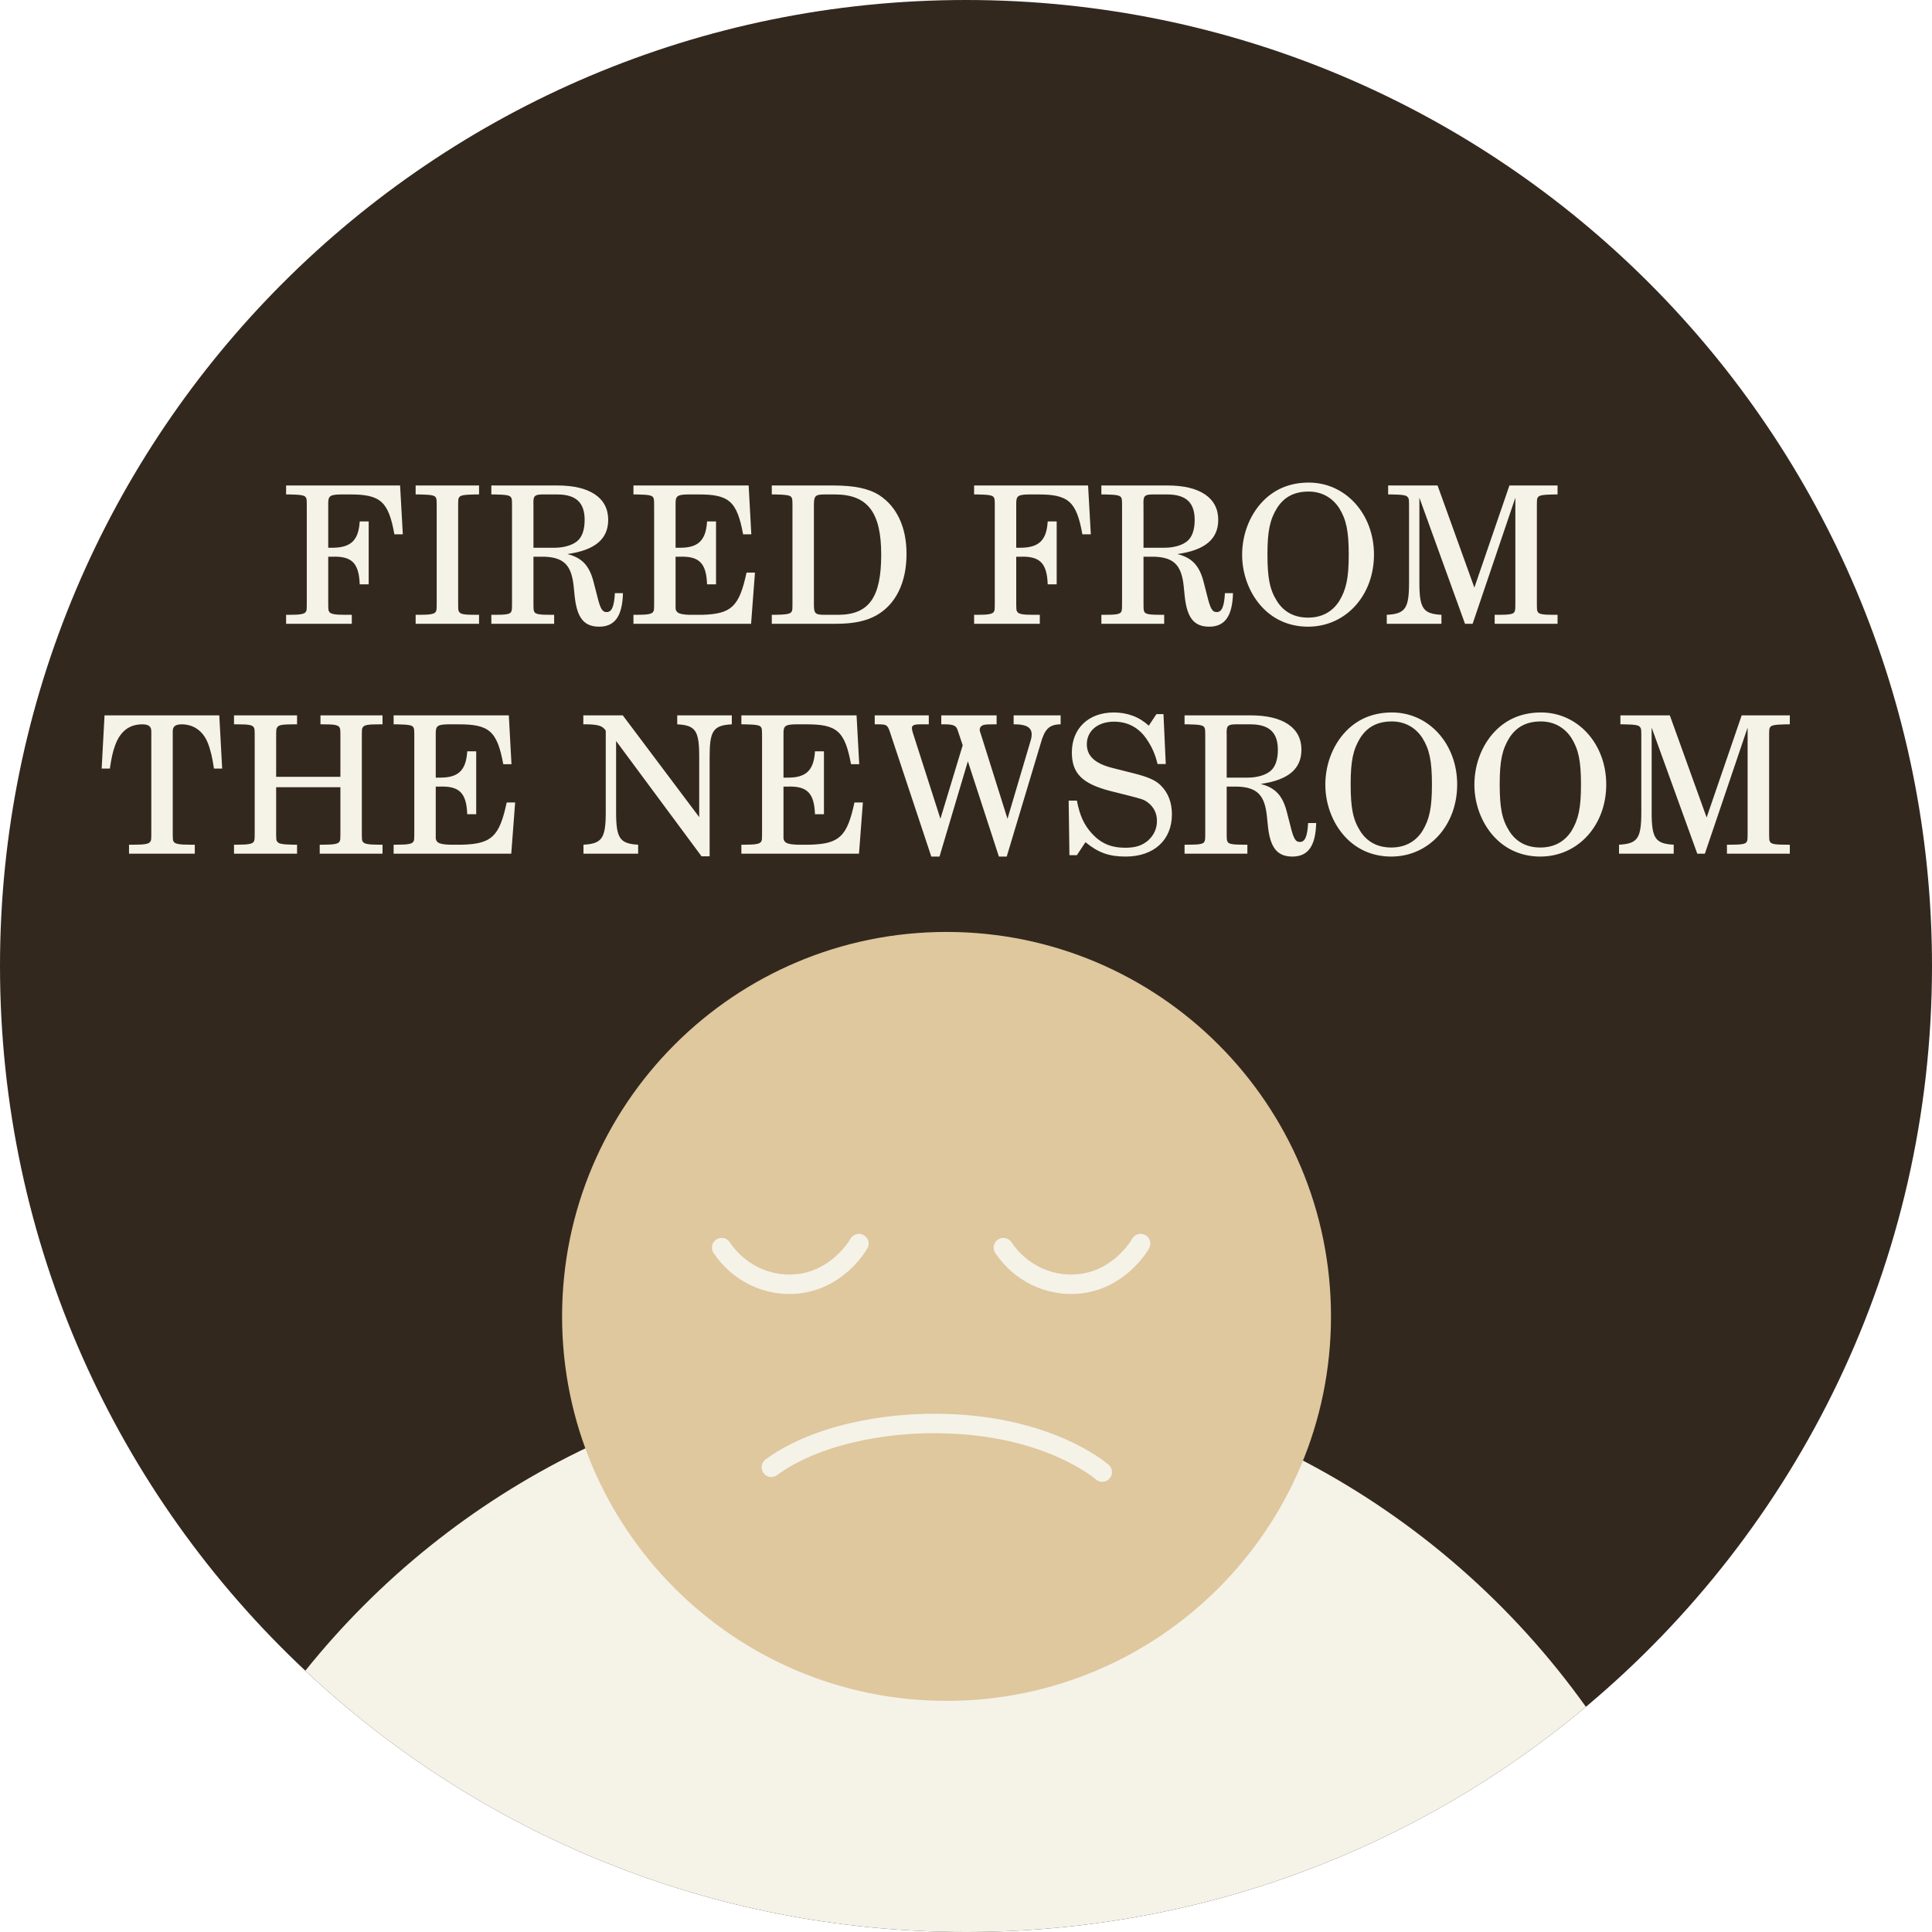
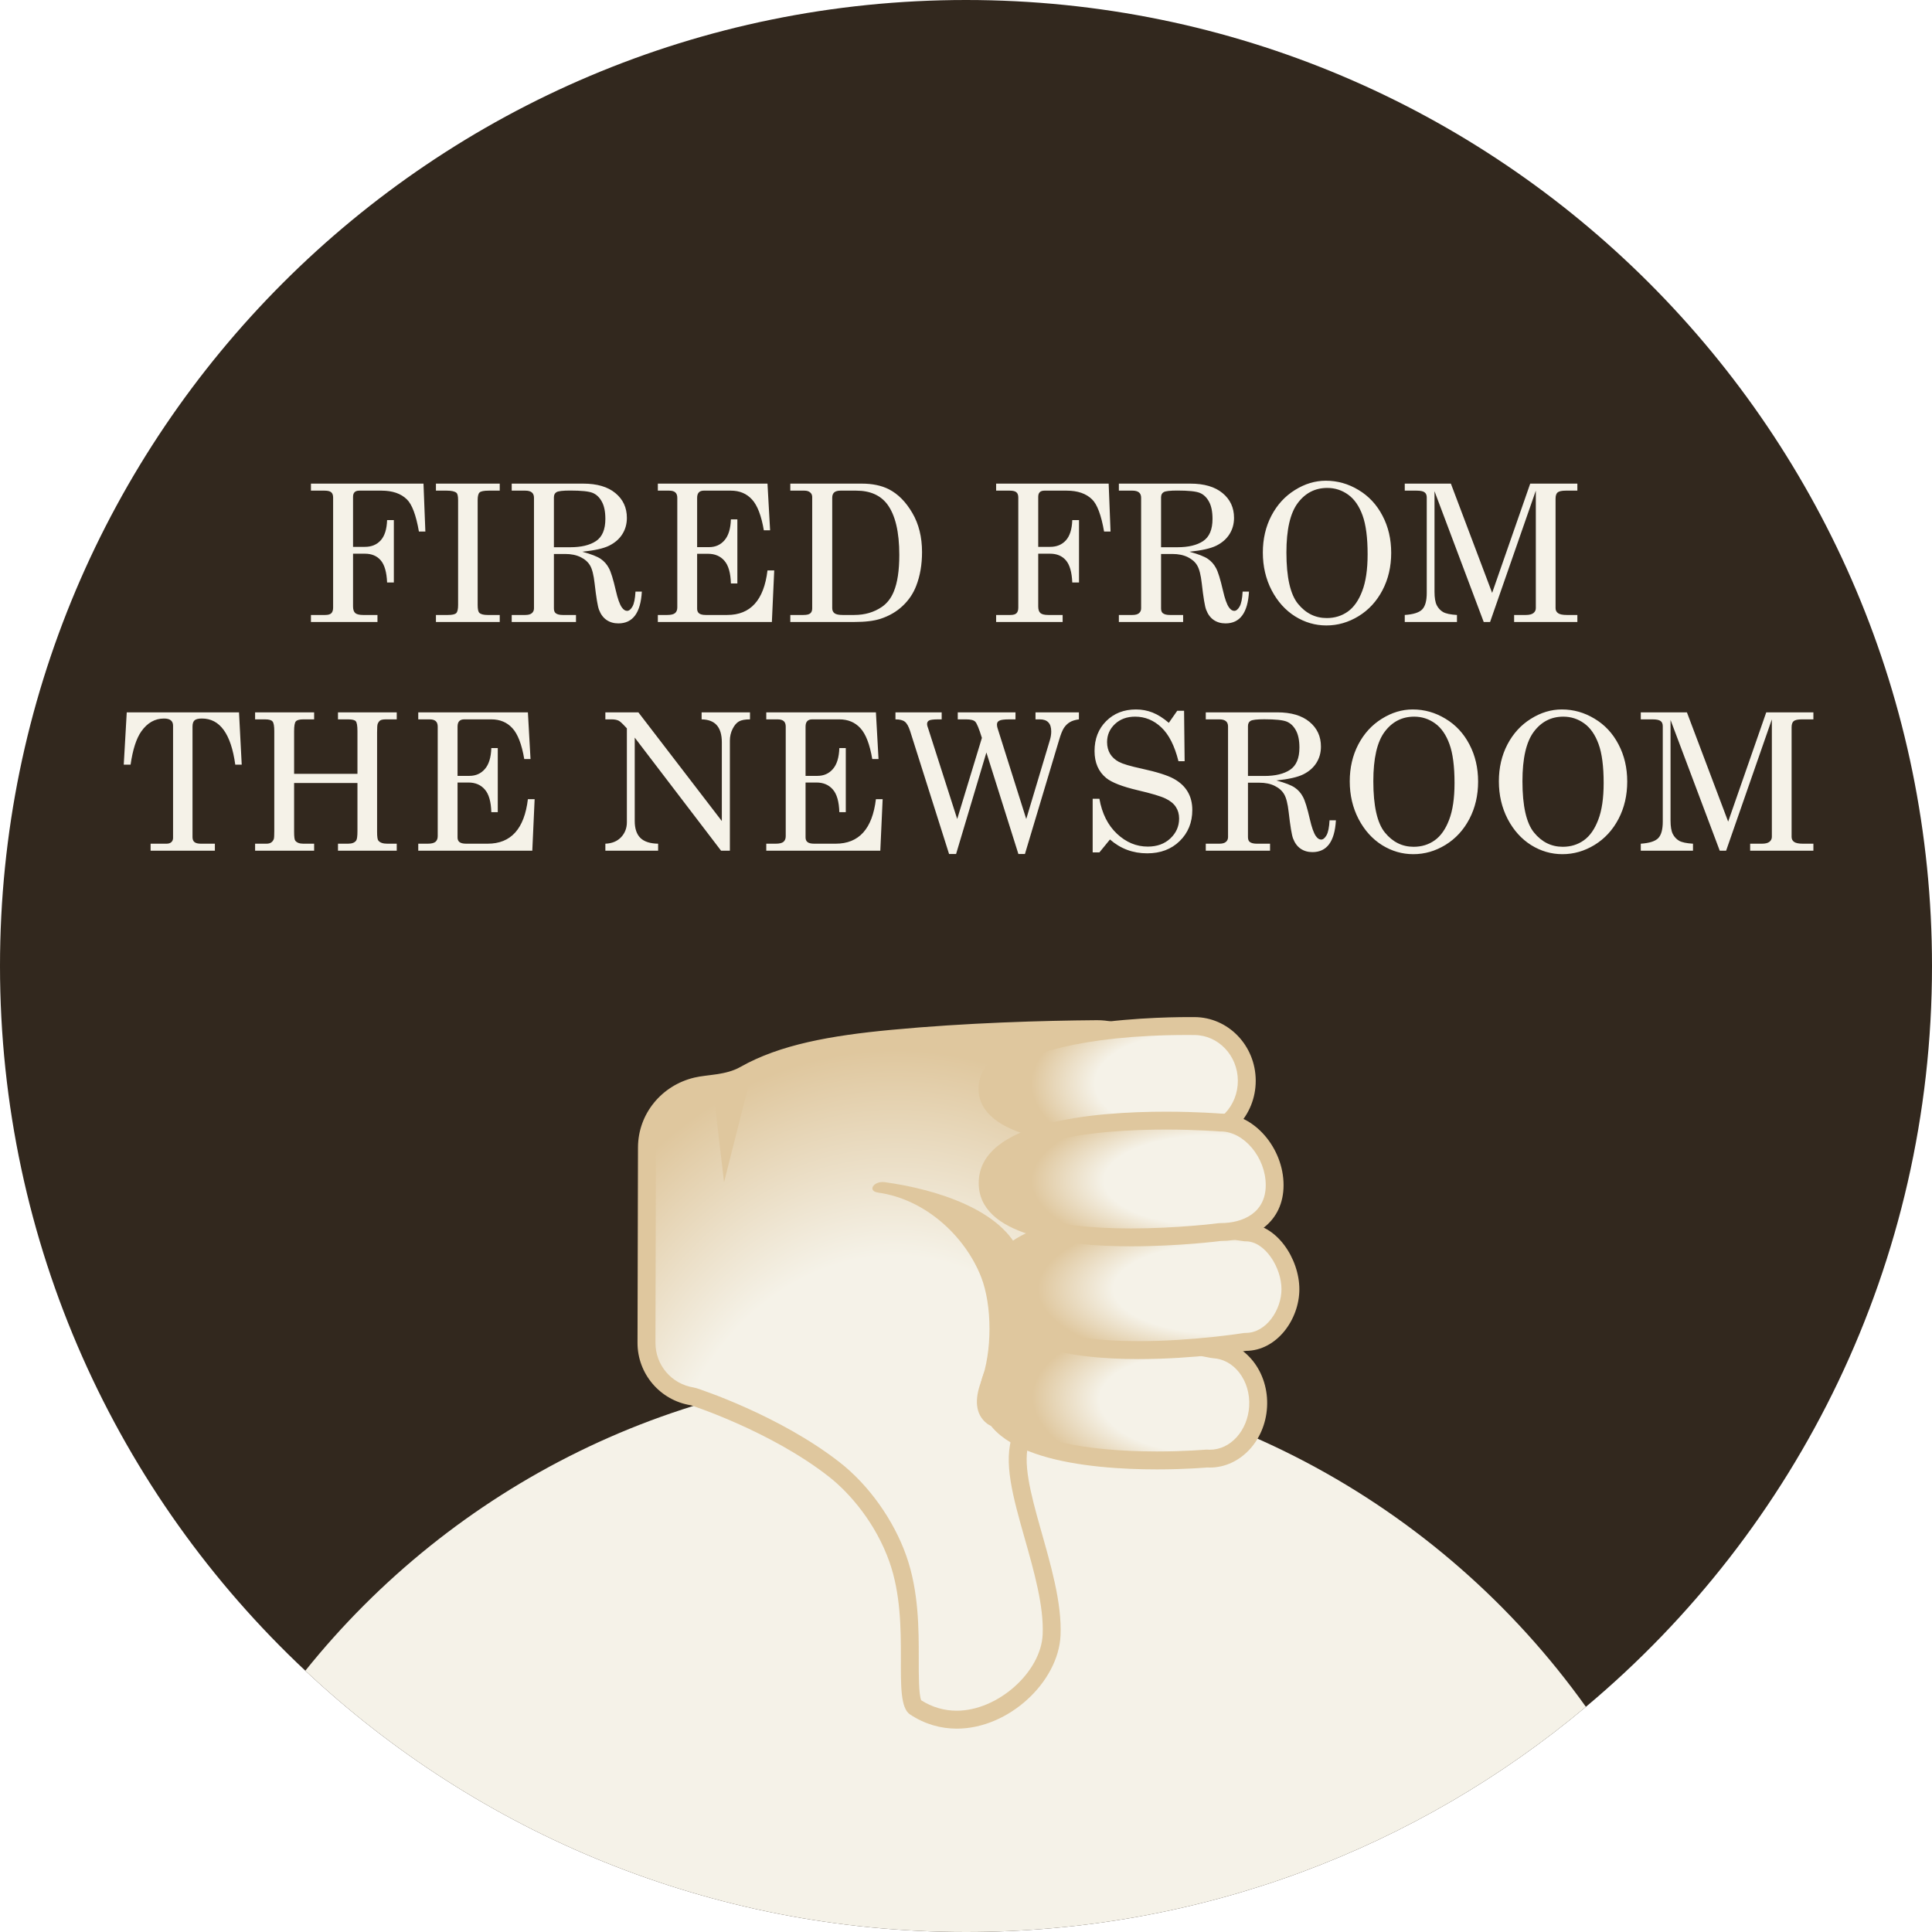
- <svg xmlns="http://www.w3.org/2000/svg" id="a" viewBox="0 0 397 397">
-   <path d="M397,198.5c0,61.15-27.65,115.83-71.12,152.23-34.47,28.89-78.89,46.27-127.38,46.27-52.52,0-100.26-20.39-135.76-53.69C24.12,307.1,0,255.62,0,198.5,0,88.87,88.87,0,198.5,0s198.5,88.87,198.5,198.5Z" style="fill:#32281e;" />
-   <text transform="translate(57.65 128.18)" style="fill:#f5f2e8; font-family:Century, Century; font-size:39.37px; letter-spacing:0em;">
-     <tspan x="0" y="0">FIRED FROM </tspan>
-     <tspan x="-37.51" y="47.24">THE NEWSROOM</tspan>
-   </text>
-   <path d="M325.88,350.73c-34.47,28.89-78.89,46.27-127.38,46.27-52.52,0-100.26-20.39-135.76-53.69,30.24-37.69,76.68-61.81,128.76-61.81,55.42,0,104.46,27.32,134.38,69.23Z" style="fill:#f5f2e8;" />
-   <circle cx="194.5" cy="270.5" r="79" style="fill:#dfc79e;" />
-   <path d="M158.5,301.51c8.27-6.13,22.49-9.58,37-8.93,20.03,.9,30.06,9.12,31,9.92" style="fill:none; stroke:#f5f2e8; stroke-linecap:round; stroke-linejoin:round; stroke-width:4px;" />
-   <path d="M148.29,256.37c3.43,5.13,9.33,8.01,15.35,7.47,8.31-.75,12.47-7.63,12.86-8.3" style="fill:none; stroke:#f5f2e8; stroke-linecap:round; stroke-linejoin:round; stroke-width:4px;" />
-   <path d="M206.18,256.37c3.43,5.13,9.33,8.01,15.35,7.47,8.31-.75,12.47-7.63,12.86-8.3" style="fill:none; stroke:#f5f2e8; stroke-linecap:round; stroke-linejoin:round; stroke-width:4px;" />
+ <svg xmlns="http://www.w3.org/2000/svg" width="397" height="397" viewBox="0 0 397 397" fill="none">
+   <path d="M397 198.5C397 259.65 369.35 314.33 325.88 350.73C291.41 379.62 246.99 397 198.5 397C145.98 397 98.24 376.61 62.74 343.31C24.12 307.1 0 255.62 0 198.5C0 88.87 88.87 0 198.5 0C308.13 0 397 88.87 397 198.5Z" fill="#32281E" />
+   <path d="M63.896 99.378H87.022L87.407 109.221H86.081C85.491 105.837 84.664 103.633 83.601 102.608C82.383 101.416 80.647 100.82 78.391 100.82H73.835C73.386 100.82 73.06 100.929 72.855 101.147C72.65 101.352 72.547 101.666 72.547 102.089V112.373H74.989C76.347 112.373 77.43 111.925 78.237 111.028C79.045 110.131 79.48 108.747 79.544 106.875H80.929V119.698H79.544C79.455 117.57 79.019 116.052 78.237 115.142C77.456 114.232 76.373 113.777 74.989 113.777H72.547V124.619C72.547 125.26 72.701 125.715 73.008 125.984C73.316 126.24 73.848 126.368 74.604 126.368H77.564V127.81H63.896V126.368H66.818C67.408 126.368 67.825 126.253 68.068 126.022C68.324 125.779 68.452 125.388 68.452 124.85V102.243C68.452 101.73 68.318 101.365 68.049 101.147C67.792 100.929 67.338 100.82 66.684 100.82H63.896V99.378ZM89.579 99.378H102.69V100.82H100.441C99.441 100.82 98.807 100.948 98.537 101.204C98.281 101.448 98.153 101.973 98.153 102.781V124.311C98.153 125.17 98.268 125.708 98.499 125.926C98.807 126.221 99.364 126.368 100.171 126.368H102.69V127.81H89.579V126.368H92.059C92.93 126.368 93.494 126.24 93.751 125.984C94.007 125.727 94.135 125.17 94.135 124.311V102.781C94.135 101.961 94.02 101.454 93.789 101.262C93.43 100.967 92.77 100.82 91.809 100.82H89.579V99.378ZM105.15 99.378H119.837C122.682 99.378 124.887 100.025 126.45 101.32C128.026 102.614 128.815 104.312 128.815 106.414C128.815 107.67 128.501 108.791 127.873 109.778C127.258 110.752 126.36 111.534 125.181 112.124C124.015 112.7 122.176 113.117 119.664 113.373C121.497 113.873 122.759 114.366 123.451 114.853C124.143 115.327 124.694 115.949 125.104 116.718C125.527 117.474 126.008 119.025 126.546 121.37C126.931 123.049 127.341 124.196 127.777 124.811C128.11 125.285 128.469 125.522 128.853 125.522C129.25 125.522 129.616 125.234 129.949 124.657C130.295 124.068 130.506 123.036 130.583 121.562H131.89C131.647 125.92 130.039 128.098 127.065 128.098C126.13 128.098 125.316 127.861 124.624 127.387C123.945 126.913 123.432 126.214 123.086 125.292C122.817 124.6 122.516 122.786 122.182 119.851C121.99 118.147 121.683 116.936 121.26 116.218C120.85 115.5 120.202 114.924 119.318 114.488C118.434 114.052 117.377 113.834 116.146 113.834H113.82V125.003C113.82 125.478 113.942 125.811 114.185 126.003C114.493 126.246 114.974 126.368 115.627 126.368H118.357V127.81H105.15V126.368H107.938C108.553 126.368 109.001 126.246 109.283 126.003C109.578 125.759 109.726 125.426 109.726 125.003V102.281C109.726 101.794 109.578 101.429 109.283 101.185C108.989 100.942 108.54 100.82 107.938 100.82H105.15V99.378ZM113.82 112.45H117.184C119.44 112.45 121.202 112.027 122.471 111.182C123.752 110.323 124.393 108.804 124.393 106.626C124.393 105.126 124.15 103.941 123.663 103.069C123.189 102.198 122.561 101.602 121.779 101.281C120.997 100.961 119.459 100.801 117.165 100.801C115.653 100.801 114.717 100.91 114.358 101.128C114 101.333 113.82 101.691 113.82 102.204V112.45ZM135.178 99.378H157.708L158.246 108.971H156.958C156.445 105.946 155.632 103.832 154.517 102.627C153.414 101.422 151.973 100.82 150.191 100.82H144.616C144.168 100.82 143.828 100.942 143.598 101.185C143.367 101.429 143.252 101.8 143.252 102.3V112.431H145.693C147 112.431 148.058 111.963 148.865 111.028C149.685 110.092 150.127 108.657 150.191 106.722H151.518V119.89H150.191C150.127 117.711 149.679 116.154 148.846 115.219C148.025 114.27 146.904 113.796 145.482 113.796H143.252V125.099C143.252 125.51 143.386 125.824 143.655 126.041C143.937 126.259 144.399 126.368 145.039 126.368H149.442C154.222 126.368 156.977 123.318 157.708 117.218H159.092L158.611 127.81H135.178V126.368H137.119C137.875 126.368 138.407 126.24 138.715 125.984C139.022 125.715 139.176 125.33 139.176 124.83V102.3C139.176 101.8 139.042 101.429 138.772 101.185C138.503 100.942 138.08 100.82 137.504 100.82H135.178V99.378ZM162.398 99.378H177.085C179.264 99.378 181.116 99.763 182.641 100.532C184.538 101.506 186.146 103.127 187.466 105.395C188.799 107.664 189.465 110.349 189.465 113.45C189.465 116.013 189.068 118.32 188.273 120.37C187.671 121.947 186.742 123.324 185.486 124.504C184.243 125.683 182.724 126.567 180.93 127.156C179.584 127.592 177.79 127.81 175.547 127.81H162.398V126.368H165.09C165.769 126.368 166.237 126.259 166.493 126.041C166.762 125.824 166.897 125.484 166.897 125.023V102.127C166.897 101.73 166.756 101.416 166.474 101.185C166.192 100.942 165.801 100.82 165.301 100.82H162.398V99.378ZM172.702 100.82C172.125 100.82 171.696 100.942 171.414 101.185C171.145 101.429 171.011 101.794 171.011 102.281V124.965C171.011 125.426 171.171 125.779 171.491 126.022C171.811 126.253 172.356 126.368 173.125 126.368H175.547C177.713 126.368 179.61 125.811 181.237 124.696C182.301 123.952 183.109 122.908 183.66 121.562C184.416 119.742 184.794 117.231 184.794 114.027C184.794 109.285 183.967 105.812 182.314 103.607C180.904 101.749 178.777 100.82 175.932 100.82H172.702ZM204.69 99.378H227.816L228.201 109.221H226.874C226.285 105.837 225.458 103.633 224.395 102.608C223.177 101.416 221.441 100.82 219.185 100.82H214.629C214.18 100.82 213.854 100.929 213.649 101.147C213.443 101.352 213.341 101.666 213.341 102.089V112.373H215.782C217.141 112.373 218.224 111.925 219.031 111.028C219.839 110.131 220.274 108.747 220.338 106.875H221.722V119.698H220.338C220.249 117.57 219.813 116.052 219.031 115.142C218.249 114.232 217.166 113.777 215.782 113.777H213.341V124.619C213.341 125.26 213.495 125.715 213.802 125.984C214.11 126.24 214.642 126.368 215.398 126.368H218.358V127.81H204.69V126.368H207.612C208.202 126.368 208.618 126.253 208.862 126.022C209.118 125.779 209.246 125.388 209.246 124.85V102.243C209.246 101.73 209.112 101.365 208.843 101.147C208.586 100.929 208.131 100.82 207.478 100.82H204.69V99.378ZM229.912 99.378H244.599C247.444 99.378 249.648 100.025 251.212 101.32C252.788 102.614 253.576 104.312 253.576 106.414C253.576 107.67 253.262 108.791 252.634 109.778C252.019 110.752 251.122 111.534 249.943 112.124C248.777 112.7 246.937 113.117 244.426 113.373C246.258 113.873 247.521 114.366 248.213 114.853C248.905 115.327 249.456 115.949 249.866 116.718C250.289 117.474 250.769 119.025 251.308 121.37C251.692 123.049 252.102 124.196 252.538 124.811C252.871 125.285 253.23 125.522 253.614 125.522C254.012 125.522 254.377 125.234 254.71 124.657C255.056 124.068 255.268 123.036 255.345 121.562H256.652C256.408 125.92 254.8 128.098 251.827 128.098C250.891 128.098 250.077 127.861 249.385 127.387C248.706 126.913 248.193 126.214 247.847 125.292C247.578 124.6 247.277 122.786 246.944 119.851C246.752 118.147 246.444 116.936 246.021 116.218C245.611 115.5 244.964 114.924 244.08 114.488C243.195 114.052 242.138 113.834 240.908 113.834H238.582V125.003C238.582 125.478 238.703 125.811 238.947 126.003C239.254 126.246 239.735 126.368 240.389 126.368H243.118V127.81H229.912V126.368H232.699C233.314 126.368 233.763 126.246 234.045 126.003C234.34 125.759 234.487 125.426 234.487 125.003V102.281C234.487 101.794 234.34 101.429 234.045 101.185C233.75 100.942 233.301 100.82 232.699 100.82H229.912V99.378ZM238.582 112.45H241.946C244.201 112.45 245.963 112.027 247.232 111.182C248.514 110.323 249.155 108.804 249.155 106.626C249.155 105.126 248.911 103.941 248.424 103.069C247.95 102.198 247.322 101.602 246.54 101.281C245.758 100.961 244.221 100.801 241.926 100.801C240.414 100.801 239.479 100.91 239.12 101.128C238.761 101.333 238.582 101.691 238.582 102.204V112.45ZM272.434 98.782C274.831 98.782 277.074 99.417 279.163 100.685C281.264 101.941 282.905 103.704 284.084 105.972C285.276 108.228 285.872 110.771 285.872 113.604C285.872 116.436 285.276 118.993 284.084 121.274C282.892 123.555 281.252 125.337 279.163 126.618C277.087 127.887 274.882 128.521 272.55 128.521C270.269 128.521 268.128 127.9 266.129 126.657C264.13 125.401 262.521 123.613 261.304 121.293C260.099 118.961 259.497 116.378 259.497 113.546C259.497 110.752 260.08 108.234 261.246 105.991C262.425 103.736 264.034 101.973 266.071 100.705C268.109 99.423 270.23 98.782 272.434 98.782ZM272.742 100.263C270.243 100.263 268.218 101.301 266.667 103.377C265.117 105.453 264.341 108.836 264.341 113.527C264.341 118.615 265.136 122.133 266.725 124.081C268.314 126.029 270.281 127.003 272.627 127.003C274.267 127.003 275.709 126.56 276.952 125.676C278.195 124.792 279.182 123.389 279.912 121.466C280.656 119.544 281.027 117.019 281.027 113.892C281.027 110.483 280.681 107.824 279.989 105.914C279.297 103.992 278.31 102.569 277.029 101.647C275.747 100.724 274.318 100.263 272.742 100.263ZM288.659 99.378H298.136L306.614 121.831L314.438 99.378H324.127V100.82H321.762C320.929 100.82 320.365 100.942 320.071 101.185C319.789 101.429 319.648 101.852 319.648 102.454V124.965C319.648 125.413 319.821 125.759 320.167 126.003C320.513 126.246 321.109 126.368 321.954 126.368H324.127V127.81H311.132V126.368H313.554C314.246 126.368 314.758 126.24 315.092 125.984C315.425 125.715 315.591 125.375 315.591 124.965V100.82L306.191 127.81H304.884L294.772 100.935V121.601C294.772 122.831 294.926 123.754 295.234 124.369C295.541 124.971 295.977 125.439 296.541 125.772C297.118 126.093 298.066 126.291 299.386 126.368V127.81H288.659V126.368C290.415 126.253 291.607 125.875 292.235 125.234C292.863 124.593 293.177 123.459 293.177 121.831V102.223C293.177 101.736 293.029 101.384 292.735 101.166C292.44 100.935 291.889 100.82 291.081 100.82H288.659V99.378ZM26.045 146.378H49.114L49.671 157.124H48.344C47.473 150.806 45.192 147.647 41.501 147.647C40.758 147.647 40.245 147.775 39.963 148.031C39.694 148.288 39.559 148.711 39.559 149.3V172.023C39.559 172.484 39.694 172.824 39.963 173.041C40.232 173.259 40.674 173.368 41.289 173.368H44.154V174.81H30.947V173.368H34.215C34.651 173.368 34.984 173.259 35.215 173.041C35.446 172.824 35.561 172.535 35.561 172.176V149.127C35.561 148.64 35.413 148.275 35.119 148.031C34.824 147.775 34.35 147.647 33.696 147.647C31.838 147.647 30.287 148.525 29.044 150.281C28.019 151.729 27.282 154.01 26.833 157.124H25.43L26.045 146.378ZM52.42 146.378H64.55V147.82H62.32C61.538 147.82 61.026 147.961 60.782 148.243C60.551 148.512 60.436 149.178 60.436 150.242V159.008H73.451V150.242C73.451 149.14 73.335 148.461 73.105 148.204C72.887 147.948 72.361 147.82 71.528 147.82H69.452V146.378H81.525V147.82H79.314C78.763 147.82 78.372 147.891 78.141 148.031C77.923 148.172 77.744 148.416 77.603 148.762C77.526 148.98 77.487 149.55 77.487 150.473V170.927C77.487 171.914 77.571 172.51 77.737 172.715C78.071 173.15 78.679 173.368 79.564 173.368H81.525V174.81H69.452V173.368H71.528C72.348 173.368 72.906 173.144 73.201 172.695C73.367 172.452 73.451 171.811 73.451 170.773V160.892H60.436V170.927C60.436 171.926 60.513 172.529 60.667 172.734C60.987 173.157 61.538 173.368 62.32 173.368H64.55V174.81H52.42V173.368H54.746C55.156 173.368 55.483 173.285 55.726 173.118C55.97 172.952 56.149 172.715 56.265 172.407C56.329 172.202 56.361 171.657 56.361 170.773V150.242C56.361 149.178 56.239 148.512 55.995 148.243C55.765 147.961 55.252 147.82 54.458 147.82H52.42V146.378ZM85.946 146.378H108.476L109.014 155.971H107.726C107.214 152.946 106.4 150.832 105.285 149.627C104.183 148.422 102.741 147.82 100.96 147.82H95.385C94.936 147.82 94.597 147.942 94.366 148.185C94.135 148.429 94.02 148.8 94.02 149.3V159.431H96.461C97.769 159.431 98.826 158.963 99.633 158.028C100.453 157.092 100.896 155.657 100.96 153.722H102.286V166.89H100.96C100.896 164.711 100.447 163.154 99.614 162.219C98.794 161.27 97.672 160.796 96.25 160.796H94.02V172.099C94.02 172.51 94.154 172.824 94.424 173.041C94.706 173.259 95.167 173.368 95.808 173.368H100.21C104.99 173.368 107.746 170.318 108.476 164.218H109.86L109.38 174.81H85.946V173.368H87.888C88.644 173.368 89.175 173.24 89.483 172.984C89.791 172.715 89.945 172.33 89.945 171.83V149.3C89.945 148.8 89.81 148.429 89.541 148.185C89.272 147.942 88.849 147.82 88.272 147.82H85.946V146.378ZM124.393 146.378H131.179L148.327 168.716V152.549C148.327 150.921 147.955 149.717 147.212 148.935C146.532 148.217 145.52 147.846 144.174 147.82V146.378H154.113V147.82C153.1 147.82 152.344 147.961 151.845 148.243C151.345 148.525 150.909 149.038 150.537 149.781C150.166 150.524 149.98 151.338 149.98 152.222V174.81H148.173L130.429 151.569V168.716C130.429 170.267 130.82 171.427 131.602 172.196C132.384 172.952 133.595 173.343 135.235 173.368V174.81H124.393V173.368C125.752 173.317 126.828 172.875 127.623 172.042C128.417 171.196 128.815 170.164 128.815 168.947V149.665L128.488 149.319C127.847 148.627 127.392 148.217 127.123 148.089C126.751 147.91 126.271 147.82 125.681 147.82H124.393V146.378ZM157.458 146.378H179.988L180.526 155.971H179.238C178.726 152.946 177.912 150.832 176.797 149.627C175.695 148.422 174.253 147.82 172.472 147.82H166.897C166.448 147.82 166.108 147.942 165.878 148.185C165.647 148.429 165.532 148.8 165.532 149.3V159.431H167.973C169.28 159.431 170.338 158.963 171.145 158.028C171.965 157.092 172.407 155.657 172.472 153.722H173.798V166.89H172.472C172.407 164.711 171.959 163.154 171.126 162.219C170.306 161.27 169.184 160.796 167.762 160.796H165.532V172.099C165.532 172.51 165.666 172.824 165.935 173.041C166.217 173.259 166.679 173.368 167.32 173.368H171.722C176.502 173.368 179.257 170.318 179.988 164.218H181.372L180.891 174.81H157.458V173.368H159.399C160.156 173.368 160.687 173.24 160.995 172.984C161.303 172.715 161.456 172.33 161.456 171.83V149.3C161.456 148.8 161.322 148.429 161.053 148.185C160.784 147.942 160.361 147.82 159.784 147.82H157.458V146.378ZM184.006 146.378H193.502V147.82H192.829C191.83 147.82 191.189 147.897 190.907 148.051C190.638 148.204 190.503 148.448 190.503 148.781C190.503 149.012 190.599 149.377 190.792 149.877L190.907 150.242L196.693 168.293L201.768 151.626C201.179 149.73 200.724 148.621 200.403 148.301C200.096 147.98 199.474 147.82 198.539 147.82H196.809V146.378H208.67V147.82H207.439C206.363 147.82 205.664 147.91 205.344 148.089C205.024 148.256 204.863 148.512 204.863 148.858C204.863 149.127 204.902 149.377 204.979 149.608L210.88 168.293L215.725 152.126C215.917 151.498 216.013 150.896 216.013 150.319C216.013 149.46 215.814 148.832 215.417 148.435C215.033 148.025 214.45 147.82 213.668 147.82H212.783V146.378H221.703V147.82C220.921 147.923 220.3 148.115 219.839 148.397C219.377 148.666 218.973 149.057 218.627 149.569C218.294 150.082 217.955 150.934 217.609 152.126L210.611 175.483H209.266L202.691 154.625L196.463 175.483H195.021L187.024 150.242C186.703 149.255 186.338 148.608 185.928 148.301C185.531 147.98 184.89 147.82 184.006 147.82V146.378ZM240.177 148.531L241.907 146.051H243.311L243.426 156.413H242.157C241.363 153.235 240.184 150.915 238.62 149.454C237.069 147.993 235.282 147.263 233.257 147.263C231.565 147.263 230.181 147.769 229.104 148.781C228.028 149.794 227.49 151.03 227.49 152.491C227.49 153.401 227.695 154.202 228.105 154.894C228.515 155.574 229.124 156.131 229.931 156.567C230.751 156.99 232.289 157.445 234.545 157.932C237.71 158.624 239.927 159.322 241.196 160.027C242.478 160.732 243.432 161.623 244.06 162.699C244.688 163.763 245.002 165.012 245.002 166.448C245.002 169.011 244.137 171.138 242.407 172.83C240.69 174.509 238.466 175.348 235.736 175.348C232.802 175.348 230.251 174.4 228.085 172.503L225.913 175.156H224.529V164.141H225.913C226.451 167.178 227.656 169.575 229.527 171.331C231.398 173.086 233.507 173.964 235.852 173.964C237.749 173.964 239.293 173.407 240.485 172.292C241.689 171.164 242.292 169.799 242.292 168.197C242.292 167.287 242.067 166.493 241.619 165.813C241.17 165.121 240.459 164.545 239.485 164.083C238.511 163.609 236.595 163.039 233.737 162.372C230.597 161.629 228.457 160.796 227.317 159.873C225.715 158.566 224.914 156.714 224.914 154.318C224.914 151.819 225.708 149.774 227.297 148.185C228.899 146.583 230.943 145.782 233.43 145.782C234.622 145.782 235.756 145.994 236.832 146.417C237.909 146.84 239.024 147.544 240.177 148.531ZM247.77 146.378H262.457C265.302 146.378 267.507 147.025 269.07 148.32C270.647 149.614 271.435 151.312 271.435 153.414C271.435 154.67 271.121 155.791 270.493 156.778C269.878 157.752 268.981 158.534 267.801 159.124C266.635 159.7 264.796 160.117 262.284 160.373C264.117 160.873 265.379 161.366 266.071 161.853C266.763 162.327 267.314 162.949 267.725 163.718C268.148 164.474 268.628 166.025 269.166 168.37C269.551 170.049 269.961 171.196 270.397 171.811C270.73 172.285 271.089 172.522 271.473 172.522C271.87 172.522 272.236 172.234 272.569 171.657C272.915 171.068 273.126 170.036 273.203 168.562H274.511C274.267 172.92 272.659 175.098 269.685 175.098C268.75 175.098 267.936 174.861 267.244 174.387C266.565 173.913 266.052 173.214 265.706 172.292C265.437 171.6 265.136 169.786 264.803 166.851C264.61 165.147 264.303 163.936 263.88 163.218C263.47 162.5 262.823 161.924 261.938 161.488C261.054 161.052 259.997 160.834 258.766 160.834H256.44V172.003C256.44 172.478 256.562 172.811 256.806 173.003C257.113 173.246 257.594 173.368 258.247 173.368H260.977V174.81H247.77V173.368H250.558C251.173 173.368 251.622 173.246 251.904 173.003C252.198 172.759 252.346 172.426 252.346 172.003V149.281C252.346 148.794 252.198 148.429 251.904 148.185C251.609 147.942 251.16 147.82 250.558 147.82H247.77V146.378ZM256.44 159.45H259.804C262.06 159.45 263.822 159.027 265.091 158.182C266.373 157.323 267.013 155.804 267.013 153.626C267.013 152.126 266.77 150.941 266.283 150.069C265.809 149.198 265.181 148.602 264.399 148.281C263.617 147.961 262.079 147.801 259.785 147.801C258.273 147.801 257.337 147.91 256.979 148.128C256.62 148.333 256.44 148.691 256.44 149.204V159.45ZM290.293 145.782C292.69 145.782 294.932 146.417 297.021 147.685C299.123 148.941 300.764 150.704 301.943 152.972C303.135 155.228 303.73 157.771 303.73 160.604C303.73 163.436 303.135 165.993 301.943 168.274C300.751 170.555 299.11 172.337 297.021 173.618C294.945 174.887 292.741 175.521 290.408 175.521C288.127 175.521 285.987 174.9 283.988 173.657C281.989 172.401 280.38 170.613 279.163 168.293C277.958 165.961 277.356 163.378 277.356 160.546C277.356 157.752 277.939 155.234 279.105 152.991C280.284 150.736 281.892 148.973 283.93 147.705C285.968 146.423 288.089 145.782 290.293 145.782ZM290.601 147.263C288.102 147.263 286.077 148.301 284.526 150.377C282.975 152.453 282.2 155.836 282.2 160.527C282.2 165.615 282.995 169.133 284.584 171.081C286.173 173.029 288.14 174.003 290.485 174.003C292.126 174.003 293.568 173.56 294.811 172.676C296.054 171.792 297.041 170.389 297.771 168.466C298.514 166.544 298.886 164.019 298.886 160.892C298.886 157.483 298.54 154.824 297.848 152.914C297.156 150.992 296.169 149.569 294.888 148.647C293.606 147.724 292.177 147.263 290.601 147.263ZM320.936 145.782C323.332 145.782 325.575 146.417 327.664 147.685C329.766 148.941 331.406 150.704 332.585 152.972C333.777 155.228 334.373 157.771 334.373 160.604C334.373 163.436 333.777 165.993 332.585 168.274C331.393 170.555 329.753 172.337 327.664 173.618C325.588 174.887 323.383 175.521 321.051 175.521C318.77 175.521 316.63 174.9 314.63 173.657C312.631 172.401 311.023 170.613 309.805 168.293C308.6 165.961 307.998 163.378 307.998 160.546C307.998 157.752 308.581 155.234 309.747 152.991C310.927 150.736 312.535 148.973 314.573 147.705C316.61 146.423 318.731 145.782 320.936 145.782ZM321.243 147.263C318.744 147.263 316.719 148.301 315.169 150.377C313.618 152.453 312.842 155.836 312.842 160.527C312.842 165.615 313.637 169.133 315.226 171.081C316.815 173.029 318.783 174.003 321.128 174.003C322.768 174.003 324.21 173.56 325.453 172.676C326.696 171.792 327.683 170.389 328.414 168.466C329.157 166.544 329.529 164.019 329.529 160.892C329.529 157.483 329.183 154.824 328.491 152.914C327.798 150.992 326.812 149.569 325.53 148.647C324.248 147.724 322.82 147.263 321.243 147.263ZM337.16 146.378H346.638L355.115 168.831L362.939 146.378H372.628V147.82H370.263C369.43 147.82 368.867 147.942 368.572 148.185C368.29 148.429 368.149 148.852 368.149 149.454V171.965C368.149 172.413 368.322 172.759 368.668 173.003C369.014 173.246 369.61 173.368 370.456 173.368H372.628V174.81H359.633V173.368H362.055C362.747 173.368 363.26 173.24 363.593 172.984C363.926 172.715 364.093 172.375 364.093 171.965V147.82L354.692 174.81H353.385L343.273 147.935V168.601C343.273 169.831 343.427 170.754 343.735 171.369C344.042 171.971 344.478 172.439 345.042 172.772C345.619 173.093 346.567 173.291 347.887 173.368V174.81H337.16V173.368C338.916 173.253 340.108 172.875 340.736 172.234C341.364 171.593 341.678 170.459 341.678 168.831V149.223C341.678 148.736 341.531 148.384 341.236 148.166C340.941 147.935 340.39 147.82 339.583 147.82H337.16V146.378Z" fill="#F5F2E8" />
+   <path d="M325.88 350.73C291.41 379.62 246.99 397 198.5 397C145.98 397 98.24 376.61 62.74 343.31C92.98 305.62 139.42 281.5 191.5 281.5C246.92 281.5 295.96 308.82 325.88 350.73Z" fill="#F5F2E8" />
+   <path d="M196.606 353.364C193.532 353.364 190.642 352.483 188.021 350.756C186.943 350.046 186.943 345.098 186.955 341.13C186.968 334.982 186.98 327.328 184.506 320.323C182.02 313.281 177.121 306.41 171.427 301.953C159.302 292.474 143.222 287.232 142.537 287.012C142.451 286.987 142.353 286.963 142.255 286.95C136.781 286.093 132.813 281.439 132.837 275.904L132.935 235.796C132.947 229.807 137.136 224.651 143.112 223.231C143.884 223.047 144.814 222.937 145.794 222.814C148.084 222.533 150.681 222.202 153.069 220.855C161.494 216.079 172.59 214.474 183.33 213.458C198.933 211.988 214.792 211.572 225.361 211.486C229.035 211.486 232.379 212.87 234.889 215.393C237.4 217.903 238.784 221.259 238.784 224.811L238.722 276.504C238.71 286.497 230.566 294.617 220.585 294.617H220.426C220.426 294.617 211.559 294.311 211.547 294.311C210.788 294.311 210.102 294.788 209.832 295.499C208.008 300.336 210.028 307.451 212.355 315.694C214.327 322.662 216.36 329.863 216.103 335.95C215.711 344.743 206.06 353.364 196.606 353.364Z" fill="url(#paint0_radial_269_824)" />
+   <path d="M225.459 213.311C228.533 213.311 231.411 214.511 233.579 216.679C235.746 218.846 236.934 221.724 236.934 224.798L236.873 276.492C236.861 285.469 229.55 292.78 220.573 292.78H220.499L211.682 292.474C211.633 292.474 211.596 292.474 211.547 292.474C210.028 292.474 208.644 293.417 208.106 294.85C206.073 300.25 208.154 307.635 210.579 316.183C212.514 323.005 214.511 330.071 214.253 335.864C213.91 343.628 205.007 351.527 196.606 351.527C193.997 351.527 191.536 350.805 189.295 349.384C188.78 348.16 188.792 344.118 188.792 341.13C188.805 334.847 188.817 327.022 186.233 319.698C183.637 312.338 178.517 305.149 172.553 300.495C160.172 290.82 143.786 285.469 143.1 285.248C142.916 285.187 142.732 285.15 142.549 285.113C137.981 284.391 134.662 280.509 134.686 275.879L134.784 235.771C134.797 230.64 138.397 226.207 143.541 224.994C144.227 224.835 145.096 224.725 146.027 224.602C148.366 224.308 151.281 223.941 153.975 222.422C162.107 217.818 172.97 216.262 183.502 215.258C199.031 213.788 214.841 213.384 225.373 213.299L225.459 213.311ZM225.459 209.637C225.422 209.637 225.373 209.637 225.337 209.637C214.266 209.723 198.578 210.163 183.147 211.621C170.679 212.796 160.27 214.646 152.15 219.238C149.113 220.965 145.402 220.781 142.683 221.43C135.96 223.023 131.123 228.864 131.098 235.771L131 275.892C130.976 282.297 135.642 287.771 141.973 288.763C141.973 288.763 158.286 294.017 170.288 303.41C174.794 306.925 180.024 313.171 182.767 320.947C187.347 333.904 183.049 349.678 187.004 352.299C190.078 354.332 193.36 355.214 196.606 355.214C207.309 355.214 217.511 345.588 217.927 336.035C218.515 322.576 208.485 304.28 211.547 296.148L220.413 296.454C220.462 296.454 220.511 296.454 220.56 296.454C231.57 296.454 240.523 287.526 240.535 276.504L240.596 224.811C240.621 216.422 233.824 209.637 225.459 209.637Z" fill="#DFC79E" />
+   <path d="M201.59 283.938C203.893 277.814 203.917 268.262 201.59 262.359C198.222 253.835 189.98 246.377 180.465 245.067C178.138 244.748 179.522 242.605 181.836 242.923C192.136 244.344 206.073 248.52 209.698 257.766C219.642 283.178 208.008 296.491 202.815 292.523C200.317 290.588 200.292 287.404 201.59 283.938Z" fill="#DFC79E" />
+   <path d="M237.73 300.103C221.663 300.103 210.249 297.397 205.619 292.474C203.844 290.6 203.06 288.42 203.219 285.824C203.746 276.749 216.066 274.851 226.292 274.851C237.73 274.851 249.071 277.202 249.181 277.227C249.267 277.251 249.365 277.263 249.45 277.263C254.827 277.582 258.905 282.872 258.537 289.057C258.182 295.046 253.835 299.736 248.63 299.736C248.458 299.736 248.299 299.736 248.128 299.724C248.091 299.724 248.054 299.724 248.018 299.724C247.969 299.724 247.907 299.724 247.858 299.736C247.809 299.724 243.56 300.103 237.73 300.103Z" fill="url(#paint1_radial_269_824)" />
+   <path d="M226.28 276.688C237.498 276.688 248.679 279.002 248.789 279.027C248.961 279.064 249.144 279.088 249.328 279.1C251.361 279.223 253.235 280.251 254.619 282.015C256.1 283.901 256.835 286.375 256.688 288.959C256.394 293.968 252.855 297.899 248.618 297.899C248.483 297.899 248.348 297.899 248.226 297.887C248.152 297.887 248.079 297.875 248.018 297.875C247.907 297.875 247.797 297.875 247.687 297.887C247.65 297.887 243.462 298.254 237.73 298.254C222.397 298.254 211.179 295.682 206.954 291.2C205.534 289.694 204.921 288.004 205.044 285.909C205.166 283.901 205.901 280.986 210.935 278.929C214.609 277.447 219.764 276.688 226.28 276.688ZM226.28 273.014C214.266 273.014 201.97 275.536 201.37 285.714C200.549 299.822 223.745 301.94 237.73 301.94C243.719 301.94 248.018 301.549 248.018 301.549C248.226 301.561 248.422 301.561 248.63 301.561C254.766 301.561 259.958 296.148 260.362 289.155C260.779 281.942 255.941 275.794 249.548 275.414C249.548 275.426 238.049 273.014 226.28 273.014Z" fill="#DFC79E" />
+   <path d="M233.958 277.422C220.597 277.422 204.677 275.181 204.677 264.478C204.677 253.786 220.597 251.533 233.958 251.533C245.299 251.533 255.611 253.186 255.709 253.198C255.807 253.211 255.905 253.223 256.003 253.223C261.158 253.223 265.163 259.493 265.163 264.894C265.163 270.013 261.403 275.72 256.003 275.72C255.905 275.72 255.807 275.732 255.709 275.745C255.598 275.769 245.287 277.422 233.958 277.422Z" fill="url(#paint2_radial_269_824)" />
+   <path d="M233.959 253.382C245.128 253.382 255.317 255.011 255.415 255.023C255.611 255.06 255.807 255.072 256.003 255.072C259.946 255.072 263.326 260.473 263.326 264.906C263.326 269.156 260.191 273.895 256.003 273.895C255.807 273.895 255.611 273.908 255.415 273.944C255.317 273.957 245.152 275.585 233.959 275.585C225.594 275.585 218.944 274.704 214.18 272.952C207.31 270.43 206.514 266.903 206.514 264.478C206.514 262.041 207.31 258.526 214.18 256.003C218.932 254.264 225.594 253.382 233.959 253.382ZM233.959 249.708C219.348 249.708 202.84 252.39 202.84 264.49C202.84 276.59 219.336 279.272 233.959 279.272C245.581 279.272 256.003 277.582 256.003 277.582C262.322 277.582 267 271.177 267 264.919C267 258.66 262.322 251.41 256.003 251.41C256.003 251.398 245.568 249.708 233.959 249.708Z" fill="#DFC79E" />
+   <path d="M233.101 233.836C213.923 233.836 202.925 230.15 202.901 223.721C202.901 222.031 203.562 220.536 204.946 219.153C212.845 211.229 238.979 210.825 244.135 210.825C244.895 210.825 245.336 210.837 245.336 210.837C251.349 210.837 256.186 215.87 256.211 222.043C256.223 225.055 255.096 227.897 253.051 230.028C251.018 232.146 248.324 233.31 245.458 233.322C245.409 233.322 245.348 233.322 245.299 233.334C245.238 233.347 239.922 233.836 233.101 233.836Z" fill="url(#paint3_radial_269_824)" />
+   <path d="M244.135 212.674C244.87 212.674 245.287 212.686 245.299 212.686C245.323 212.686 245.385 212.686 245.409 212.686C250.332 212.686 254.349 216.899 254.361 222.067C254.374 224.602 253.431 226.99 251.716 228.778C250.038 230.53 247.809 231.497 245.446 231.509C245.336 231.509 245.225 231.509 245.115 231.522C245.066 231.522 239.849 232.012 233.113 232.012C215.637 232.012 204.762 228.84 204.75 223.733C204.75 222.986 204.897 221.835 206.256 220.475C209.832 216.862 221.895 212.674 244.135 212.674ZM244.135 209C236.959 209 201.027 209.698 201.076 223.733C201.113 233.91 219.997 235.673 233.113 235.673C240.106 235.673 245.458 235.171 245.458 235.171C252.426 235.147 258.06 229.268 258.035 222.043C258.011 214.829 252.365 209 245.409 209C245.397 209 245.385 209 245.372 209C245.372 209 244.931 209 244.135 209Z" fill="#DFC79E" />
+   <path d="M232.415 254.252C221.418 254.252 202.95 252.794 202.95 243.083C202.95 231.509 228.545 230.26 239.555 230.26C245.96 230.26 250.663 230.64 250.712 230.64C250.761 230.64 250.81 230.64 250.859 230.64C256.651 230.64 261.918 236.763 261.918 243.499C261.918 250.614 255.953 253.137 250.859 253.137C250.785 253.137 250.7 253.137 250.626 253.149C250.54 253.186 242.127 254.252 232.415 254.252Z" fill="url(#paint4_radial_269_824)" />
+   <path d="M239.555 232.11C245.862 232.11 250.516 232.489 250.565 232.489C250.663 232.501 250.761 232.501 250.871 232.501C255.61 232.501 260.093 237.853 260.093 243.524C260.093 249.279 255.329 251.325 250.871 251.325C250.712 251.325 250.553 251.337 250.393 251.349C250.308 251.361 242.004 252.427 232.415 252.427C224.075 252.427 217.388 251.655 212.563 250.137C204.799 247.687 204.799 244.234 204.799 243.095C204.799 239.372 208.497 236.506 215.784 234.559C223.328 232.526 232.881 232.11 239.555 232.11ZM239.555 228.436C224.871 228.436 201.113 230.395 201.113 243.095C201.113 253.872 218.258 256.101 232.415 256.101C242.372 256.101 250.859 254.999 250.859 254.999C257.766 254.999 263.755 251.08 263.755 243.524C263.755 235.967 257.766 228.827 250.859 228.827C250.859 228.827 246.107 228.436 239.555 228.436Z" fill="#DFC79E" />
+   <path d="M154.648 219.765L148.782 242.911L146.333 222.092L154.648 219.765Z" fill="#DFC79E" />
+   <defs>
+     <radialGradient id="paint0_radial_269_824" cx="0" cy="0" r="1" gradientUnits="userSpaceOnUse" gradientTransform="translate(184.015 322.024) rotate(-90.125) scale(106.595 83.9222)">
+       <stop offset="0.6" stop-color="#F5F2E8" />
+       <stop offset="1" stop-color="#DFC79E" />
+     </radialGradient>
+     <radialGradient id="paint1_radial_269_824" cx="0" cy="0" r="1" gradientUnits="userSpaceOnUse" gradientTransform="translate(246.7 288.552) rotate(-176.727) scale(34.6239 16.942)">
+       <stop offset="0.599" stop-color="#F5F2E8" />
+       <stop offset="1" stop-color="#DFC79E" />
+     </radialGradient>
+     <radialGradient id="paint2_radial_269_824" cx="0" cy="0" r="1" gradientUnits="userSpaceOnUse" gradientTransform="translate(252.188 264.815) rotate(179.936) scale(38.9678 15.6267)">
+       <stop offset="0.599" stop-color="#F5F2E8" />
+       <stop offset="1" stop-color="#DFC79E" />
+     </radialGradient>
+     <radialGradient id="paint3_radial_269_824" cx="0" cy="0" r="1" gradientUnits="userSpaceOnUse" gradientTransform="translate(244.636 222.595) rotate(179.726) scale(32.7255 17.0377)">
+       <stop offset="0.599" stop-color="#F5F2E8" />
+       <stop offset="1" stop-color="#DFC79E" />
+     </radialGradient>
+     <radialGradient id="paint4_radial_269_824" cx="0" cy="0" r="1" gradientUnits="userSpaceOnUse" gradientTransform="translate(249.218 242.571) rotate(179.934) scale(37.2846 15.5083)">
+       <stop offset="0.599" stop-color="#F5F2E8" />
+       <stop offset="1" stop-color="#DFC79E" />
+     </radialGradient>
+   </defs>
</svg>
